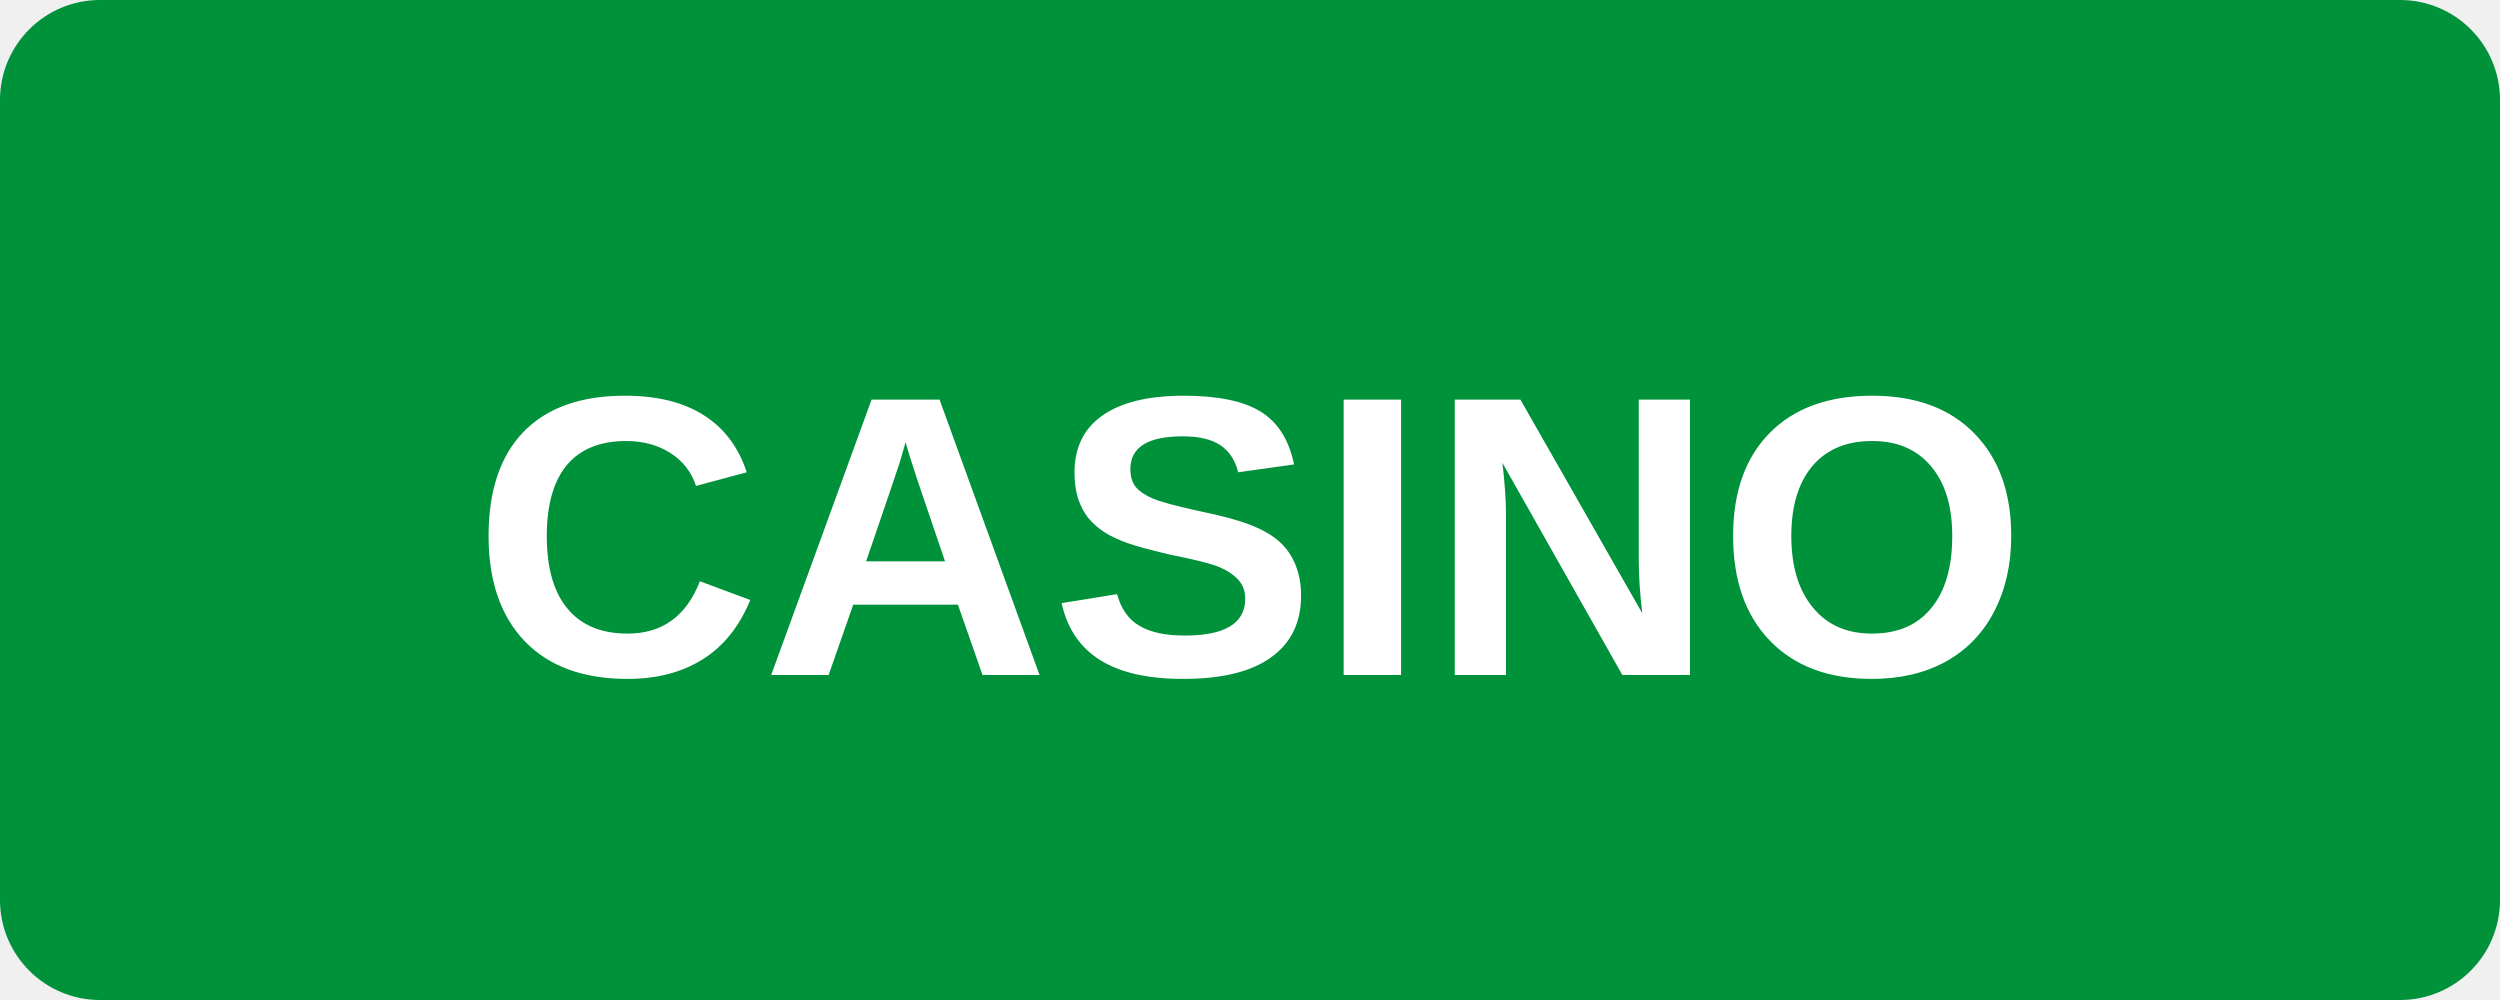
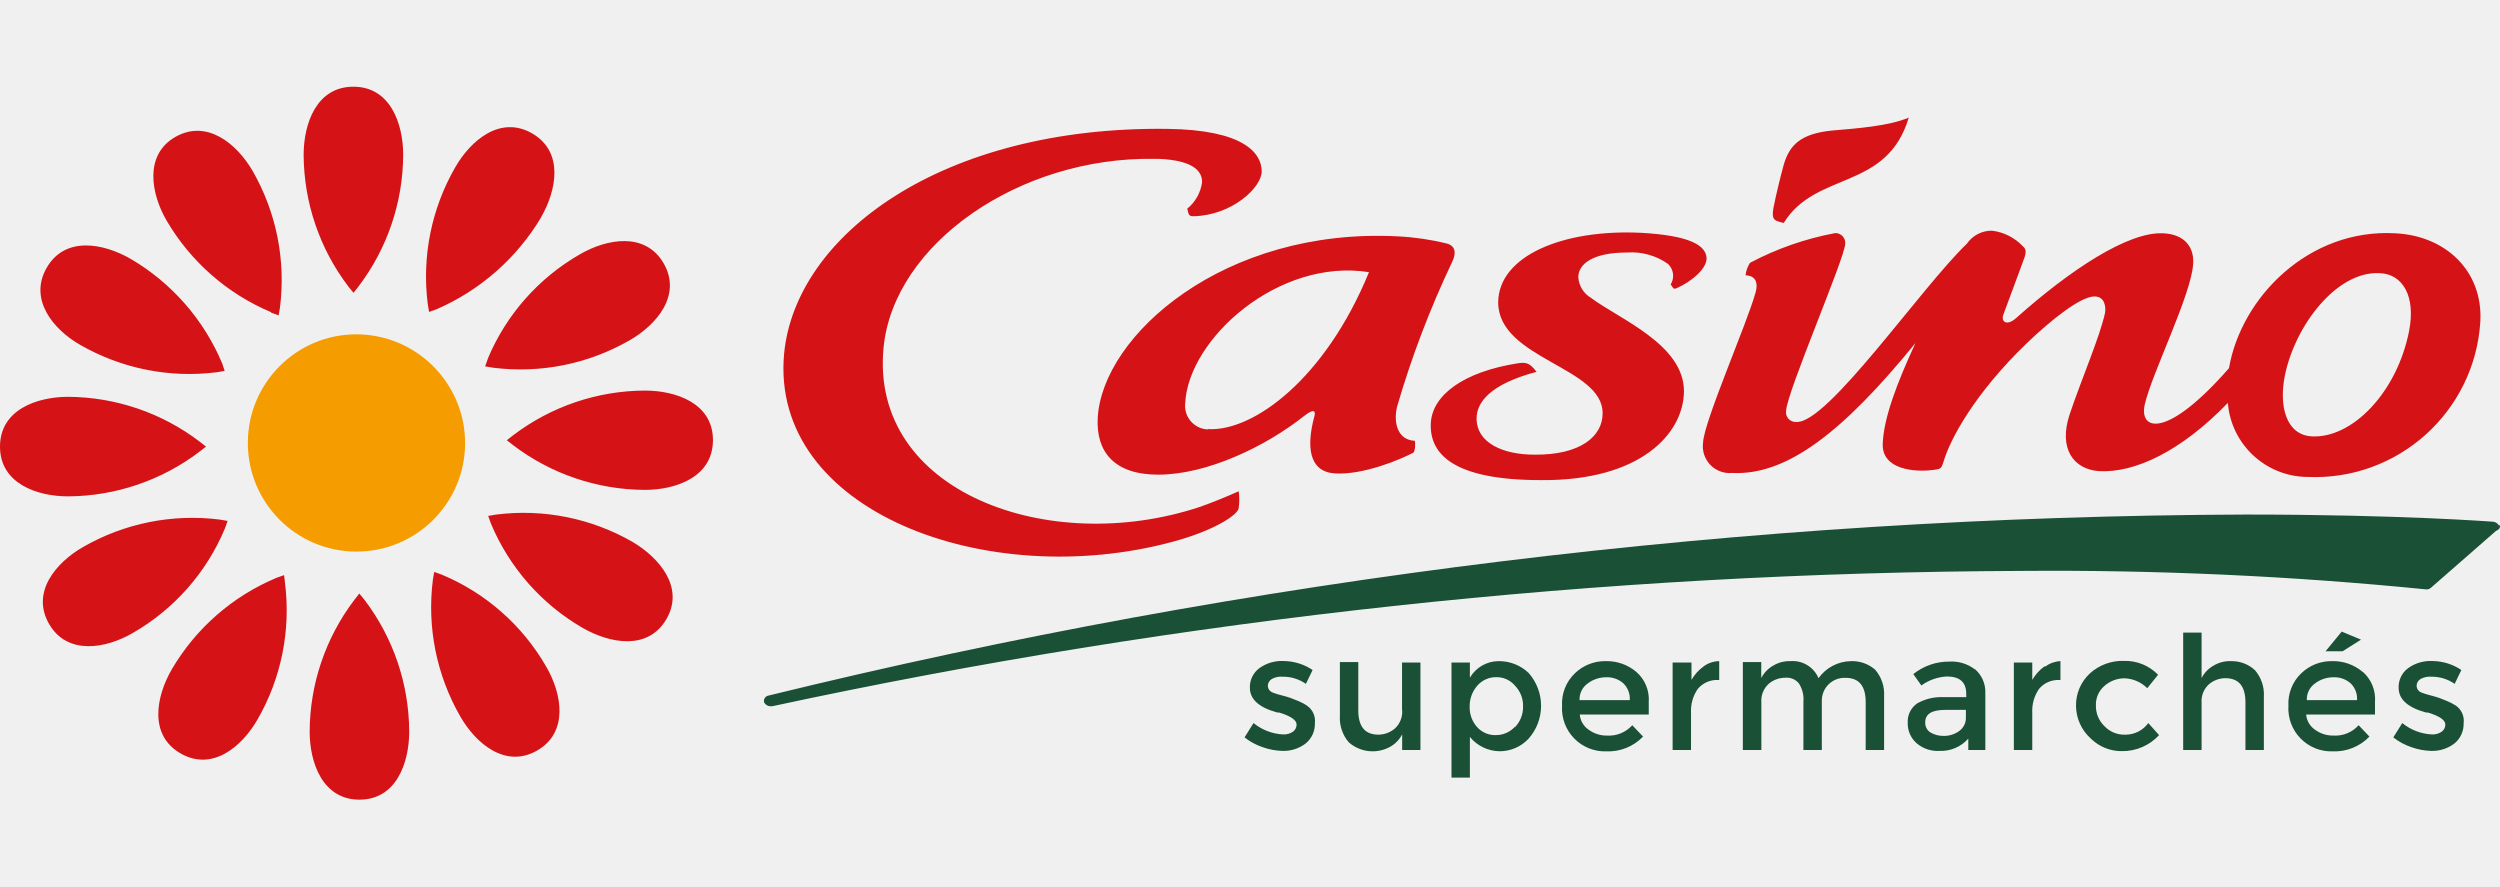
- <svg xmlns="http://www.w3.org/2000/svg" viewBox="0 0 100 40" role="img" aria-label="Casino">
-   <rect width="100" height="40" rx="4" fill="#00913B" />
-   <text x="50" y="27" font-family="Arial Black,Arial,sans-serif" font-size="16" font-weight="900" fill="white" text-anchor="middle">CASINO</text>
+ <svg xmlns="http://www.w3.org/2000/svg" viewBox="0 0 220 78">
+   <g>
+     <path d="M40.93,39a9.56,9.56,0,1,1-9.54-9.58A9.59,9.59,0,0,1,40.93,39Z" fill="#f59c00" />
+     <path d="M105.55,44.62c-13.25,4.38-29-1.3-27.8-14,.87-9.19,12-16.84,23.81-16.64a9.83,9.83,0,0,1,1.93.16c1.7.32,2.33,1.06,2.29,1.93a3.62,3.62,0,0,1-1.3,2.29l.08.35c.08.24.16.32.47.32,3.43-.08,6-2.56,6-3.94,0-1.62-1.58-3.67-8.32-3.75C82.88,11.1,70,20.69,69,31.13,67.74,45,86.82,52.07,103.14,47.69c3.75-1,5.84-2.41,5.87-3a5.78,5.78,0,0,0,0-1.46C107.84,43.75,106.69,44.22,105.55,44.62Zm51.1-25.08.32.08c2.84-4.61,9.07-2.8,11-9.27-1.77.75-4.57.95-6.78,1.14-2.72.28-3.71,1.26-4.22,3-.32,1.18-.67,2.6-.91,3.82C155.9,19.27,156.1,19.38,156.65,19.54Zm-9.5,5.68c.12.2.2.24.43.12,1.18-.51,2.56-1.62,2.6-2.56,0-1.18-1.46-2.05-5.72-2.29-6.86-.35-12.58,2-12.62,6.11,0,5,9.23,5.68,9.19,9.78,0,2-1.93,3.67-6,3.63-2.72,0-5.09-1-5.09-3.19,0-1.38,1.14-3,5.28-4.1-.59-.75-.87-.87-1.66-.75-4.77.75-7.53,2.8-7.65,5.28-.12,2.72,2,5,9.7,5,8.71.08,12.54-4.06,12.58-7.81,0-4.14-5.68-6.35-8.2-8.24a2.26,2.26,0,0,1-1.1-1.81c0-1.1,1.18-2.17,4.3-2.17a5.57,5.57,0,0,1,3.59,1,1.44,1.44,0,0,1,.24,1.81ZM122.94,35.79a85.33,85.33,0,0,1,4.85-12.74c.39-.79.28-1.42-.47-1.62a22.47,22.47,0,0,0-4.3-.63C107.72,20,97,29.52,96.6,36.77c-.16,3,1.46,5,5.32,5,4.26,0,9.42-2.44,12.89-5.2.87-.67,1-.39.83.16-.67,2.56-.47,4.77,1.81,4.93,2.56.16,5.84-1.26,6.9-1.81.08,0,.24-.39.16-1.06C123.09,38.74,122.58,37.36,122.94,35.79Zm-16.64,2a2.08,2.08,0,0,1-2-2.33c.28-5.64,8.2-12.77,16.17-11.51C116.63,33.34,110.28,38,106.3,37.76ZM210.78,20.53c-7.61-.43-13.56,5.64-14.63,11.87-5.52,6.31-7.93,5.48-7.41,3.19.63-2.76,4.14-9.74,4.26-12.42.08-1.46-.79-2.56-2.64-2.64-3.08-.16-8.2,3.23-12.93,7.45-.83.75-1.42.35-1.1-.39.75-2,1.14-3.08,1.85-5,.12-.43.12-.67-.16-.91a4.48,4.48,0,0,0-2.72-1.38,2.64,2.64,0,0,0-2.21,1.14c-4.06,3.9-12.26,15.85-15,15.69a.85.85,0,0,1-.91-1c.08-1.66,5.13-13.33,5.2-14.67a.87.87,0,0,0-.87-.95A26.18,26.18,0,0,0,154,23.13a2.5,2.5,0,0,0-.39,1.1c.59,0,1.22.35.87,1.54-.75,2.72-4.53,11.32-4.61,13.17a2.36,2.36,0,0,0,2.56,2.68c4.81.24,9.74-3.59,16.13-11.43-1.66,3.59-2.8,6.62-2.88,8.87s2.76,2.52,4.49,2.29c.59-.08.67-.08.87-.75.59-2,2.76-6,7.29-10.37,2.17-2.09,4.81-4.18,6-4.14.91,0,1,.95.91,1.46-.47,2.13-2.05,5.76-3.11,8.91-1,3,.32,4.85,2.6,5,3.15.16,7.18-1.73,11.32-6a7.08,7.08,0,0,0,7,6.51A14.59,14.59,0,0,0,218.27,28.3C218.51,23.8,215.16,20.73,210.78,20.53Zm1.22,8.6c-1.06,5.4-5,9.46-8.56,9.27-2.25-.12-2.92-2.64-2.37-5.36.91-4.46,4.61-9.23,8.36-9C211.45,24.12,212.6,26.09,212,29.12ZM17.58,39.73l.55-.43-.55-.43A19.29,19.29,0,0,0,6,34.92c-2.76,0-6,1.14-6,4.38s3.23,4.38,6,4.38A19.29,19.29,0,0,0,17.58,39.73Zm2.21,6.78.24-.67-.71-.12a19.28,19.28,0,0,0-12,2.41c-2.41,1.38-4.61,4-3,6.78s5,2.17,7.37.79A19.08,19.08,0,0,0,19.79,46.51Zm4.06-19,.67.24.12-.71a19.28,19.28,0,0,0-2.41-12c-1.38-2.37-4-4.57-6.78-3s-2.17,5-.79,7.37A19.34,19.34,0,0,0,23.85,27.47Zm19.08,4.06-.24.67.71.12a19.28,19.28,0,0,0,12-2.41c2.41-1.38,4.61-4,3-6.78s-5-2.17-7.37-.79A19.08,19.08,0,0,0,42.94,31.53ZM25,50.61l-.67.24a19.32,19.32,0,0,0-9.23,8.08c-1.38,2.41-2,5.76.79,7.37s5.4-.59,6.78-3a19.25,19.25,0,0,0,2.41-12ZM7.06,30.35a19.25,19.25,0,0,0,12,2.41l.71-.12L19.56,32a19.32,19.32,0,0,0-8.08-9.23c-2.41-1.38-5.76-2-7.37.79S4.69,29,7.06,30.35ZM55.67,47.69a19.25,19.25,0,0,0-12-2.41l-.71.12.24.67a19.14,19.14,0,0,0,8.08,9.19c2.41,1.38,5.76,2,7.37-.79S58,49.07,55.67,47.69ZM31.11,25.77l.43-.55a19.29,19.29,0,0,0,3.94-11.59c0-2.76-1.14-6-4.38-6s-4.38,3.23-4.38,6a19.29,19.29,0,0,0,3.94,11.59Zm7.77,24.8-.67-.24-.12.71a19.28,19.28,0,0,0,2.41,12c1.38,2.41,4,4.61,6.78,3s2.17-5,.79-7.37A19.08,19.08,0,0,0,38.88,50.57Zm17.86-16.2a19.29,19.29,0,0,0-11.59,3.94l-.55.43.55.43a19.29,19.29,0,0,0,11.59,3.94c2.76,0,6-1.14,6-4.38S59.5,34.37,56.74,34.37ZM31.62,52.23l-.43.55a19.29,19.29,0,0,0-3.94,11.59c0,2.76,1.14,6,4.38,6s4.38-3.23,4.38-6a19.29,19.29,0,0,0-3.94-11.59Zm16-33.12c1.38-2.41,2-5.76-.79-7.37s-5.4.59-6.78,3a19.25,19.25,0,0,0-2.41,12l.12.71.67-.24A20,20,0,0,0,47.63,19.11Z" fill="#d51317" />
+     <path d="M149.91,58.65a3.83,3.83,0,0,0-1.06,1.18V58.3h-1.66V66h1.62V62.72a3.37,3.37,0,0,1,.59-2.09,2.19,2.19,0,0,1,1.81-.79h.08V58.18A2.34,2.34,0,0,0,149.91,58.65Zm13-.47a3.57,3.57,0,0,0-2.88,1.5,2.47,2.47,0,0,0-2.48-1.5,2.75,2.75,0,0,0-1.5.39,2.61,2.61,0,0,0-1.06,1.1V58.26h-1.62V66H155V61.81a2,2,0,0,1,.63-1.62,2.24,2.24,0,0,1,1.46-.55,1.38,1.38,0,0,1,1.22.51,2.57,2.57,0,0,1,.39,1.62V66h1.62v-4.3a2,2,0,0,1,2.09-2.05q1.77,0,1.77,2.13V66h1.62V61.26a3.25,3.25,0,0,0-.79-2.33A3.07,3.07,0,0,0,162.88,58.18ZM144,59.13a4,4,0,0,0-2.68-.95,3.81,3.81,0,0,0-2.72,1.06,3.69,3.69,0,0,0-1.14,2.88,3.78,3.78,0,0,0,3.9,4,4.25,4.25,0,0,0,3.23-1.3l-.95-1a2.74,2.74,0,0,1-2.21.91,2.63,2.63,0,0,1-1.62-.51,1.79,1.79,0,0,1-.79-1.34h6.07v-1.1A3.21,3.21,0,0,0,144,59.13Zm-5,2.48a1.71,1.71,0,0,1,.71-1.46,2.67,2.67,0,0,1,1.62-.55,2.16,2.16,0,0,1,1.5.51,1.87,1.87,0,0,1,.59,1.5H139Zm-24,.47a4.64,4.64,0,0,0-.75-.39c-.24-.08-.47-.2-.71-.28s-.51-.16-.83-.24a5.71,5.71,0,0,1-.75-.24.64.64,0,0,1-.39-.55.71.71,0,0,1,.35-.63,1.69,1.69,0,0,1,.95-.2,3.5,3.5,0,0,1,2.05.63l.59-1.22a4.64,4.64,0,0,0-2.52-.79,3.38,3.38,0,0,0-2.17.63,2.06,2.06,0,0,0-.83,1.73c0,1,.79,1.73,2.41,2.17,0,0,.08,0,.16,0q1.54.47,1.54,1.06a.77.77,0,0,1-.32.63,1.42,1.42,0,0,1-.87.24,4.47,4.47,0,0,1-2.6-1l-.79,1.26a5.29,5.29,0,0,0,1.62.87,5.57,5.57,0,0,0,1.73.32,3.2,3.2,0,0,0,2.05-.67,2.22,2.22,0,0,0,.79-1.77A1.62,1.62,0,0,0,115,62.09Zm101.09,0a4.64,4.64,0,0,0-.75-.39c-.24-.08-.47-.2-.71-.28s-.51-.16-.83-.24a5.71,5.71,0,0,1-.75-.24.64.64,0,0,1-.39-.55.71.71,0,0,1,.35-.63,1.69,1.69,0,0,1,.95-.2,3.5,3.5,0,0,1,2.05.63l.59-1.22a4.64,4.64,0,0,0-2.52-.79,3.38,3.38,0,0,0-2.17.63,2.06,2.06,0,0,0-.83,1.73c0,1,.79,1.73,2.41,2.17,0,0,.08,0,.16,0q1.54.47,1.54,1.06a.77.77,0,0,1-.32.63,1.42,1.42,0,0,1-.87.24,4.47,4.47,0,0,1-2.6-1l-.79,1.26a5.29,5.29,0,0,0,1.62.87,5.57,5.57,0,0,0,1.73.32,3.2,3.2,0,0,0,2.05-.67,2.22,2.22,0,0,0,.79-1.77A1.62,1.62,0,0,0,216.11,62.09Zm-84.22-3.9a2.93,2.93,0,0,0-2.52,1.46V58.3h-1.62V68.43h1.62V64.85a3.43,3.43,0,0,0,2.6,1.26,3.47,3.47,0,0,0,2.56-1.1,4.36,4.36,0,0,0,0-5.8A3.76,3.76,0,0,0,131.89,58.18Zm1.42,5.8a2.27,2.27,0,0,1-1.66.71A2.12,2.12,0,0,1,130,64a2.57,2.57,0,0,1-.67-1.81,2.74,2.74,0,0,1,.67-1.85,2.18,2.18,0,0,1,1.66-.75,2.11,2.11,0,0,1,1.66.75,2.53,2.53,0,0,1,.71,1.85A2.55,2.55,0,0,1,133.31,64Zm-9.9-1.5a2,2,0,0,1-.63,1.62,2.24,2.24,0,0,1-1.46.55q-1.77,0-1.77-2.13V58.26h-1.62V63a3.25,3.25,0,0,0,.79,2.33,3.18,3.18,0,0,0,3.63.39,2.61,2.61,0,0,0,1.06-1.1V66H125V58.3h-1.62v4.18Zm84.53-3.35a4,4,0,0,0-2.68-.95,3.81,3.81,0,0,0-2.72,1.06,3.69,3.69,0,0,0-1.14,2.88,3.78,3.78,0,0,0,3.9,4,4.25,4.25,0,0,0,3.23-1.3l-.95-1a2.74,2.74,0,0,1-2.21.91,2.63,2.63,0,0,1-1.62-.51,1.79,1.79,0,0,1-.79-1.34H209v-1.1A3.21,3.21,0,0,0,207.94,59.13ZM203,61.61a1.71,1.71,0,0,1,.71-1.46,2.67,2.67,0,0,1,1.62-.55,2.16,2.16,0,0,1,1.5.51,1.87,1.87,0,0,1,.59,1.5H203Zm-6.7-3.43a2.75,2.75,0,0,0-1.5.39,2.61,2.61,0,0,0-1.06,1.1v-4h-1.62V66h1.62V61.85a2,2,0,0,1,.63-1.62,2.24,2.24,0,0,1,1.46-.55q1.77,0,1.77,2.13V66h1.62V61.3a3.25,3.25,0,0,0-.79-2.33A3,3,0,0,0,196.31,58.18Zm11.47-1.89-1.7-.71-1.42,1.73h1.5Zm-34,2.6a3.35,3.35,0,0,0-2.21-.67,5,5,0,0,0-3.19,1.1l.71,1a4.19,4.19,0,0,1,2.25-.79c1.14,0,1.7.51,1.7,1.54v.28H171a4.26,4.26,0,0,0-2.29.55,1.94,1.94,0,0,0-.83,1.7,2.3,2.3,0,0,0,.79,1.81,2.83,2.83,0,0,0,2,.67A3.21,3.21,0,0,0,173.21,65v1h1.5V61A2.64,2.64,0,0,0,173.8,58.89ZM173,63.15a1.41,1.41,0,0,1-.59,1.18,2.27,2.27,0,0,1-1.34.43,2.24,2.24,0,0,1-1.22-.32,1,1,0,0,1-.43-.87c0-.75.59-1.1,1.77-1.1H173Zm14,1.5a2.38,2.38,0,0,1-1.81-.75,2.44,2.44,0,0,1-.75-1.81,2.16,2.16,0,0,1,.75-1.73,2.68,2.68,0,0,1,1.77-.67,3,3,0,0,1,2,.87l.95-1.18a4,4,0,0,0-3-1.22,4.24,4.24,0,0,0-3,1.1,3.81,3.81,0,0,0-1.22,2.88A3.89,3.89,0,0,0,184,65a3.84,3.84,0,0,0,2.76,1.1A4.37,4.37,0,0,0,190,64.69l-.95-1.06A2.47,2.47,0,0,1,187.09,64.65Zm-7.1-6a3.83,3.83,0,0,0-1.06,1.18V58.3h-1.62V66h1.62V62.72a3.37,3.37,0,0,1,.59-2.09,2.19,2.19,0,0,1,1.81-.79h.08V58.18A2.36,2.36,0,0,0,180,58.65Zm40-12.42a.69.69,0,0,0-.51-.32c-.08,0-8.12-.63-21.76-.63a554.68,554.68,0,0,0-130,15.93.48.48,0,0,0-.39.59.62.62,0,0,0,.55.35h.16a531.69,531.69,0,0,1,110-11.91,330.84,330.84,0,0,1,35.49,1.62.58.58,0,0,0,.51-.16l5.72-5A.43.43,0,0,0,220,46.24Z" fill="#1a5036" />
+   </g>
</svg>
